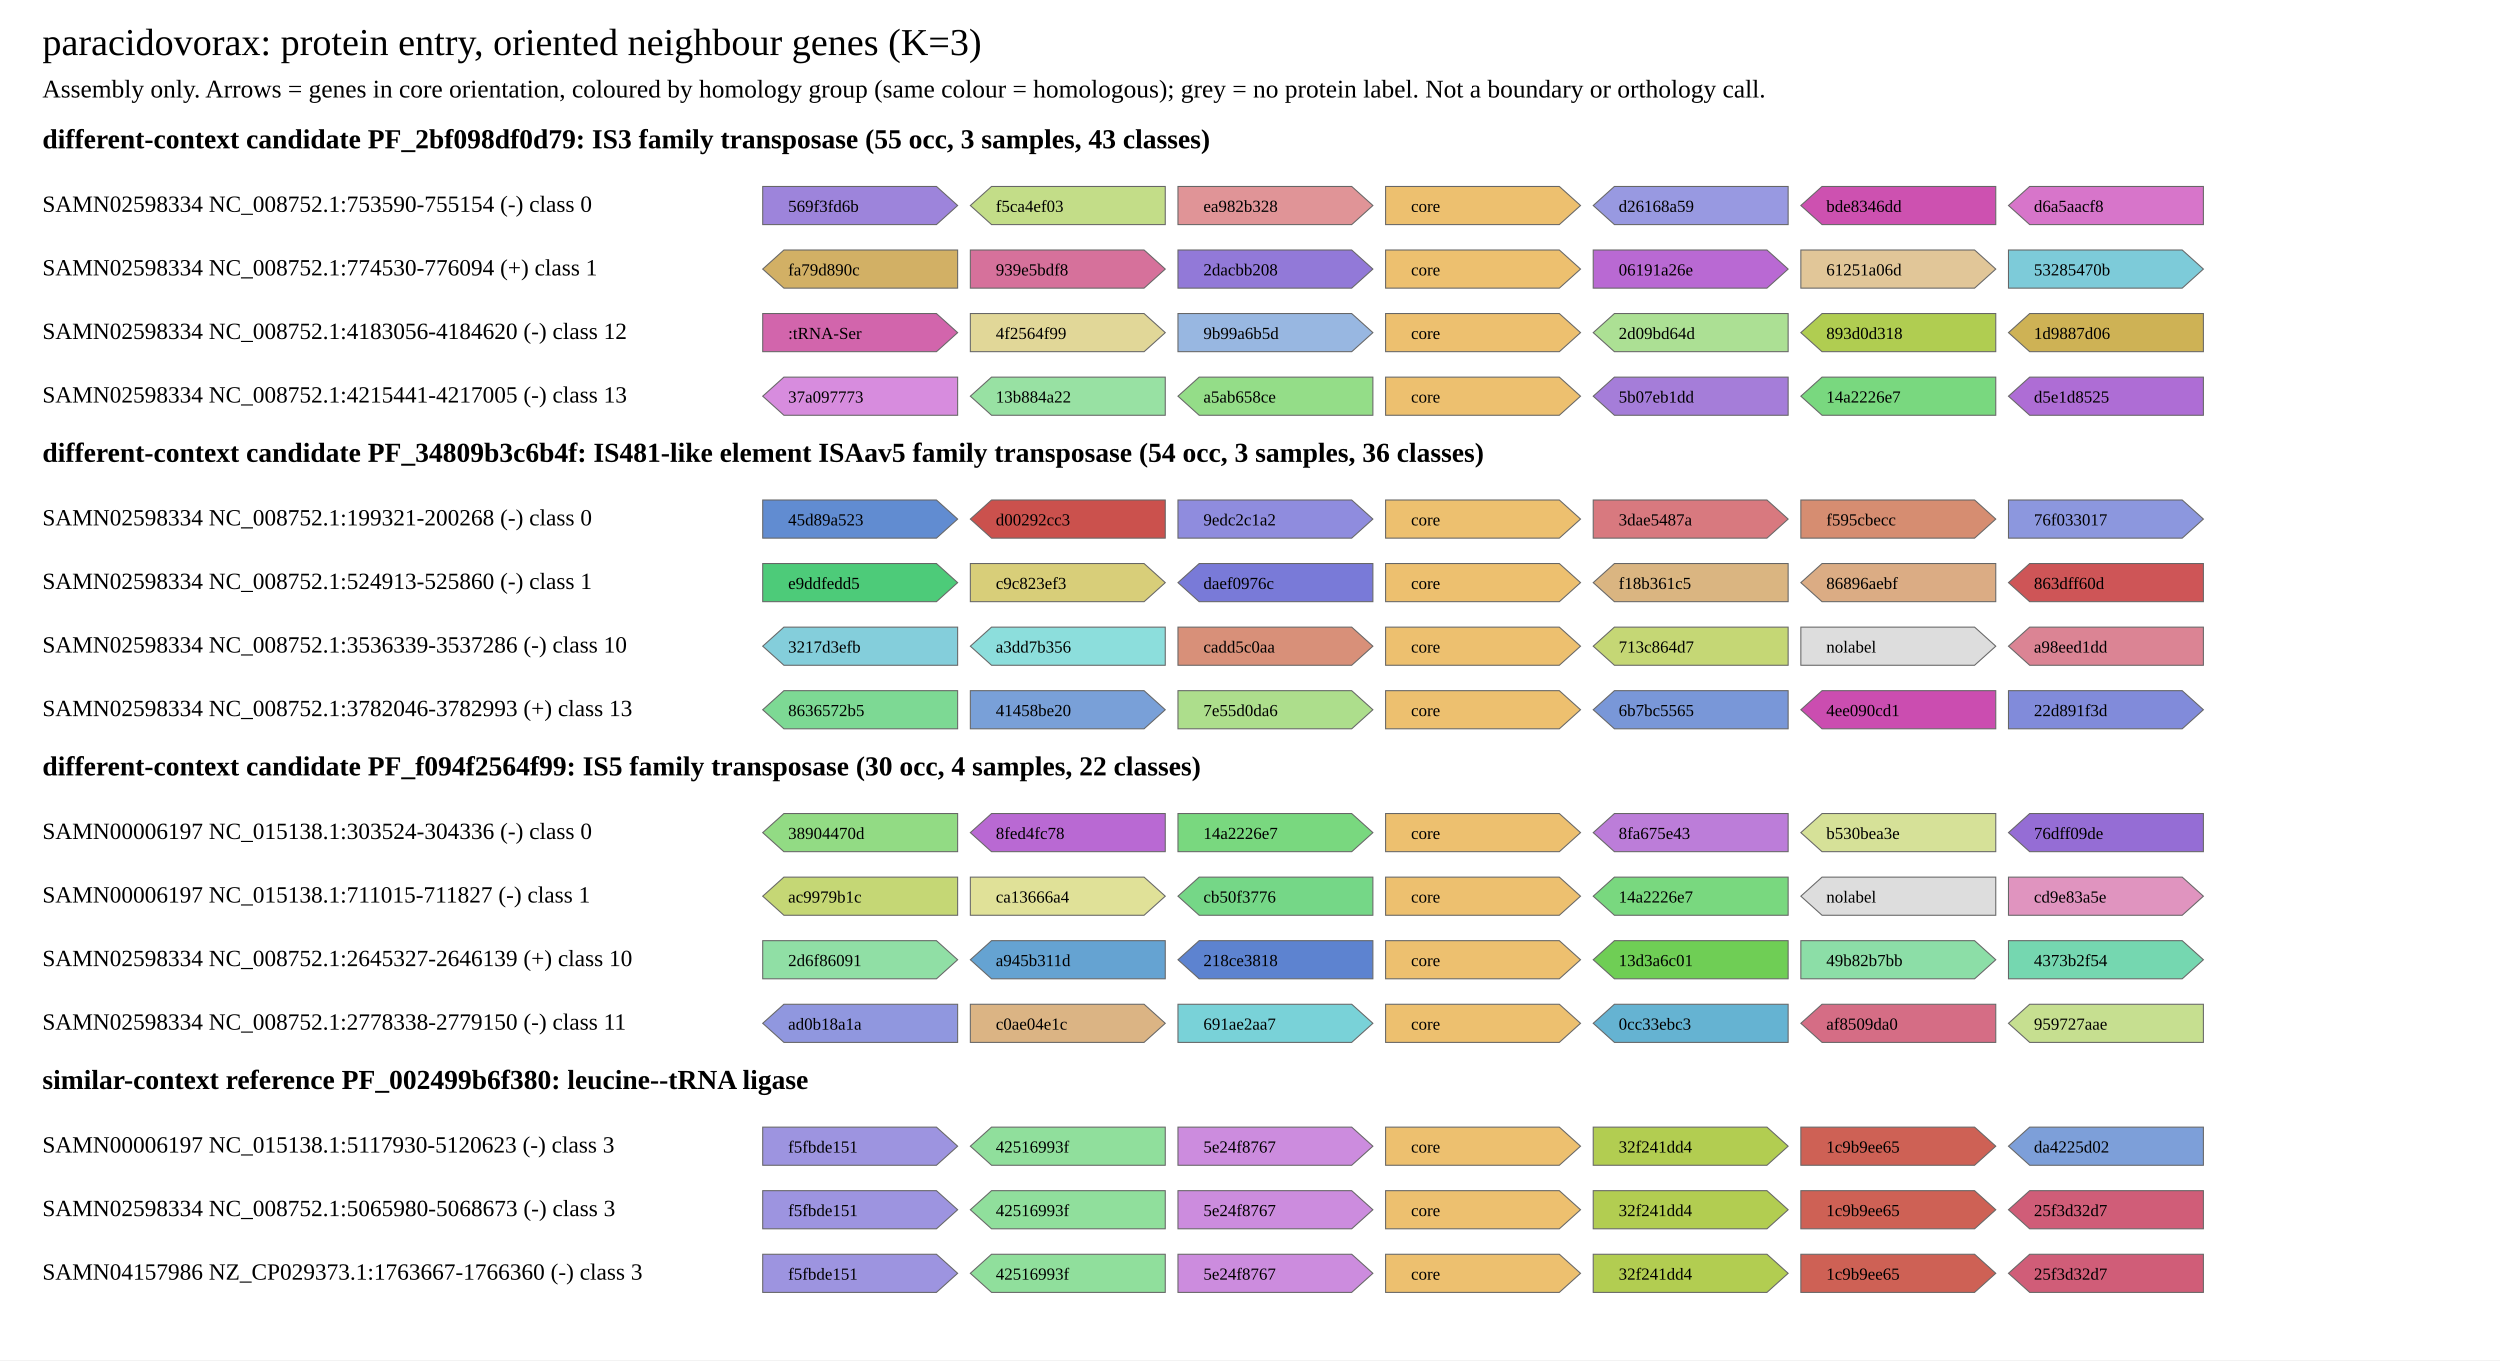
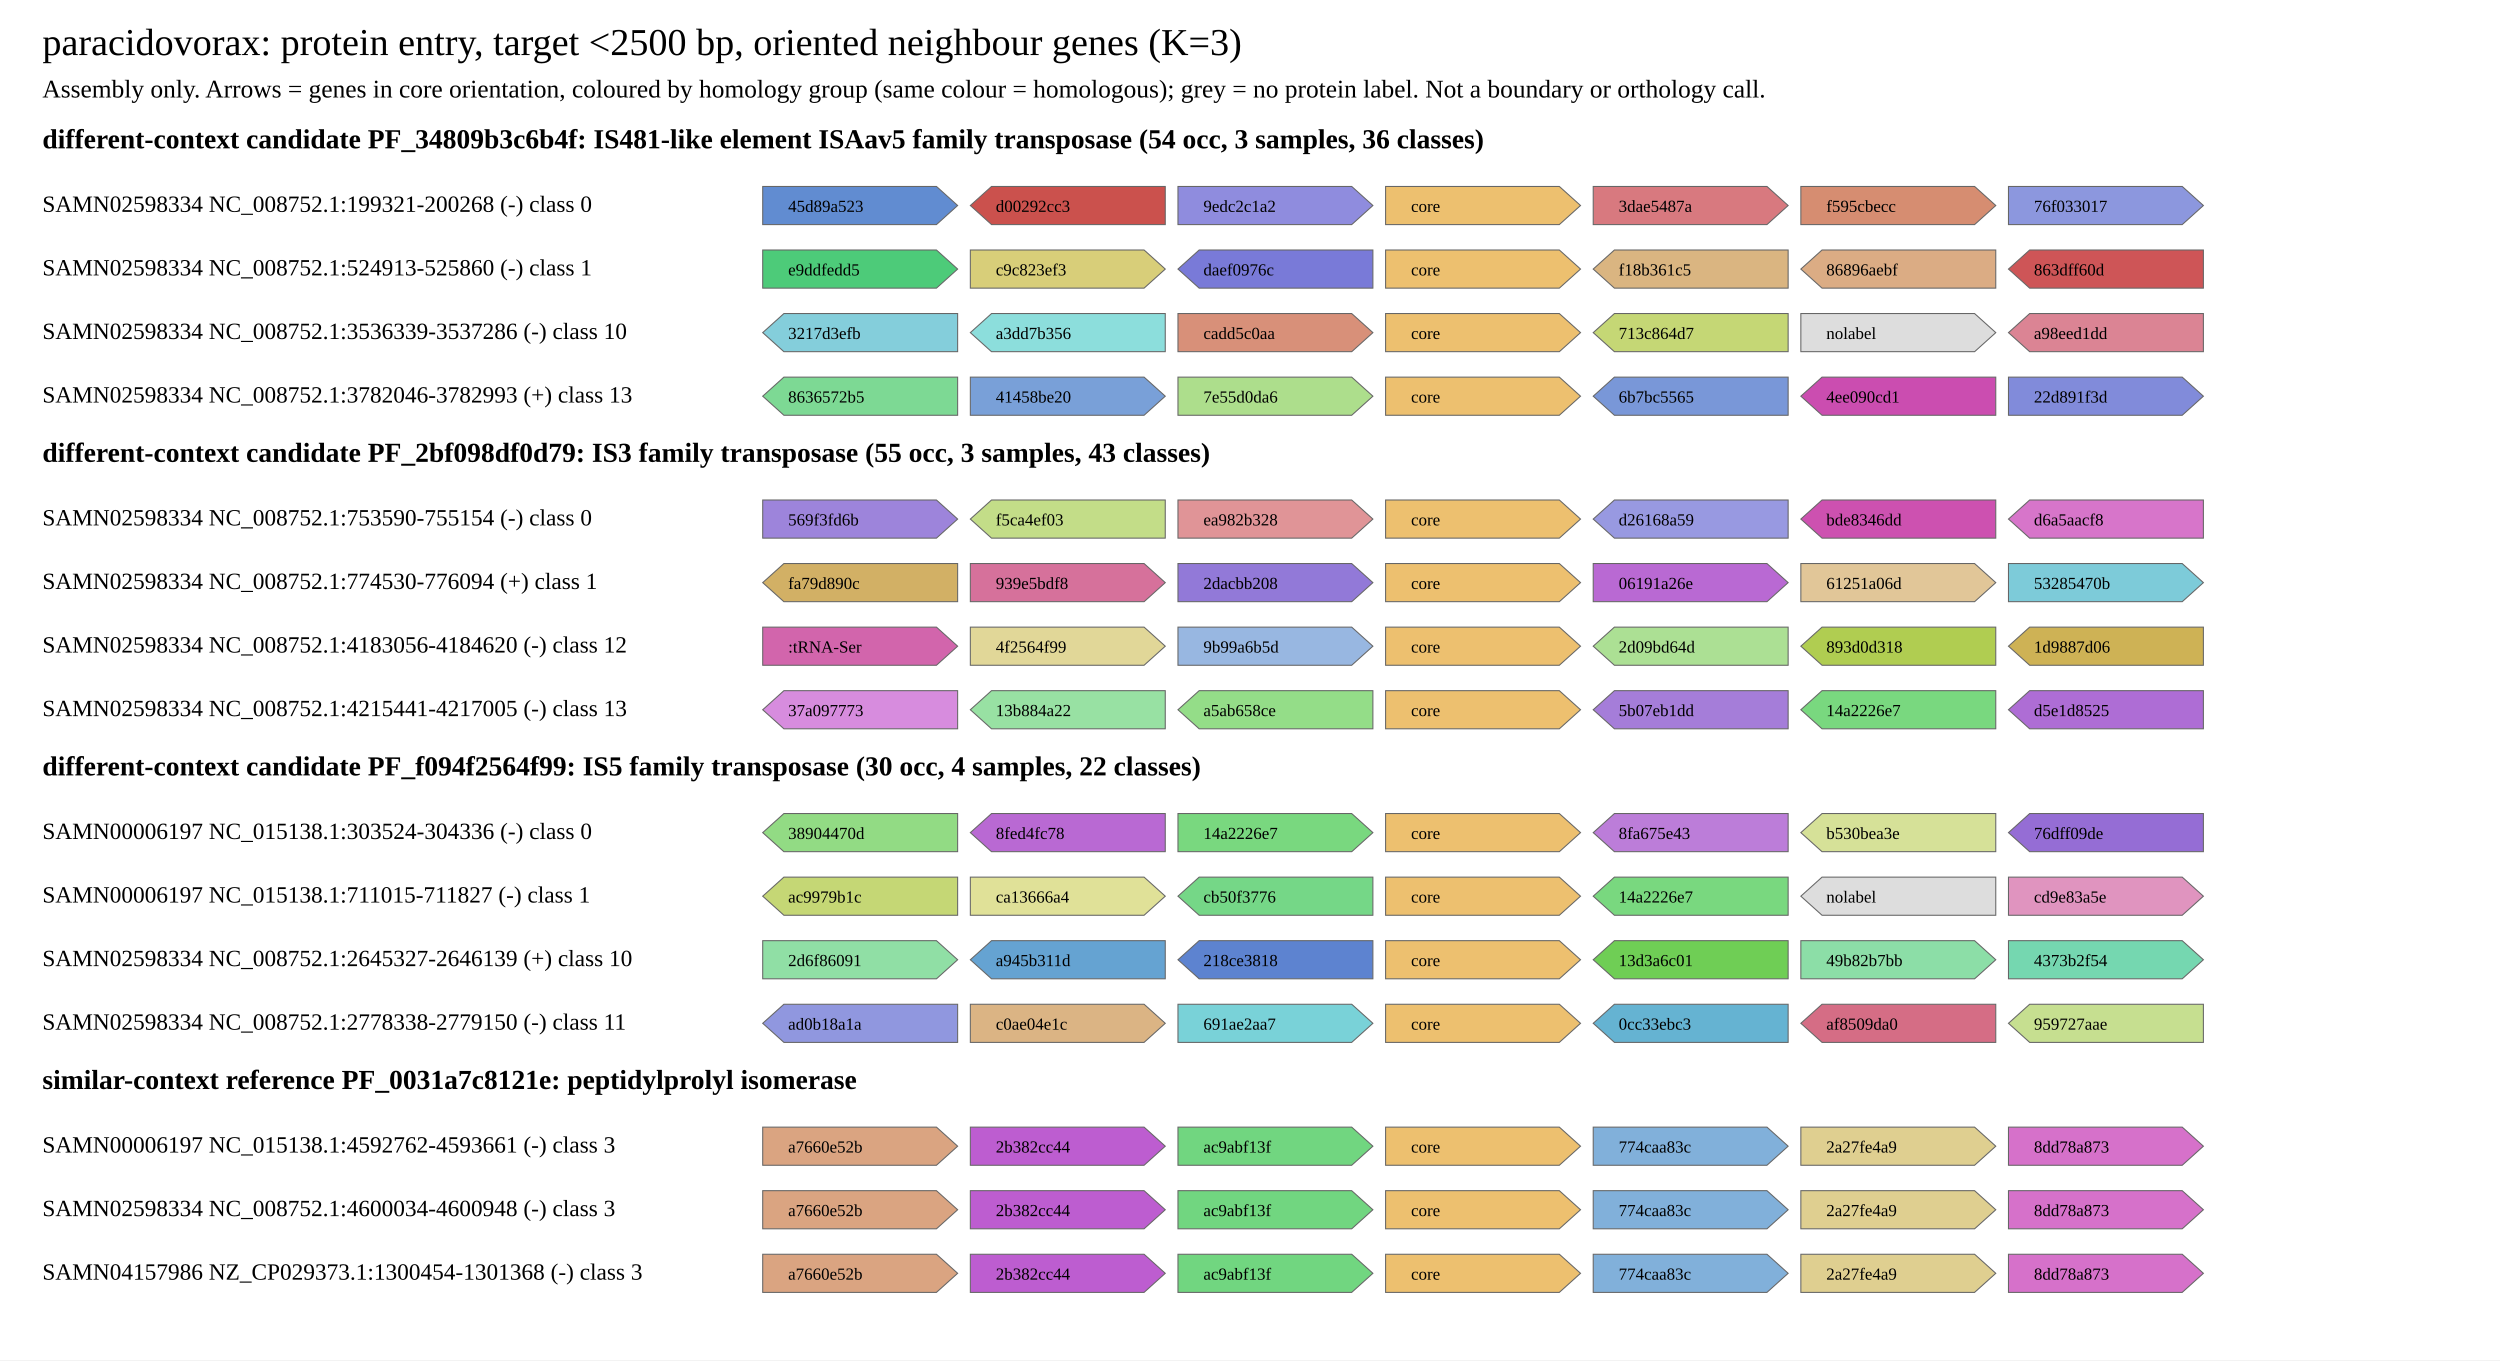
<svg xmlns="http://www.w3.org/2000/svg" width="1180" height="642">
  <rect width="100%" height="100%" fill="white" />
-   <text x="20" y="26" font-size="18">paracidovorax: protein entry, oriented neighbour genes (K=3)</text>
+   <text x="20" y="26" font-size="18">paracidovorax: protein entry, target &lt;2500 bp, oriented neighbour genes (K=3)</text>
  <text x="20" y="46" font-size="12">Assembly only. Arrows = genes in core orientation, coloured by homology group (same colour = homologous); grey = no protein label. Not a boundary or orthology call.</text>
-   <text x="20" y="70" font-size="13" font-weight="bold">different-context candidate PF_2bf098df0d79: IS3 family transposase (55 occ, 3 samples, 43 classes)</text>
-   <text x="20" y="100" font-size="11">SAMN02598334 NC_008752.1:753590-755154 (-) class 0</text>
-   <polygon points="360,88 442,88 452,97 442,106 360,106" fill="hsl(257,55%,69%)" stroke="#666" stroke-width="0.5" />
-   <text x="372" y="100" font-size="8">569f3fd6b</text>
-   <polygon points="468,88 550,88 550,106 468,106 458,97" fill="hsl(78,55%,70%)" stroke="#666" stroke-width="0.5" />
-   <text x="470" y="100" font-size="8">f5ca4ef03</text>
-   <polygon points="556,88 638,88 648,97 638,106 556,106" fill="hsl(358,55%,73%)" stroke="#666" stroke-width="0.5" />
-   <text x="568" y="100" font-size="8">ea982b328</text>
+   <text x="20" y="70" font-size="13" font-weight="bold">different-context candidate PF_34809b3c6b4f: IS481-like element ISAav5 family transposase (54 occ, 3 samples, 36 classes)</text>
+   <text x="20" y="100" font-size="11">SAMN02598334 NC_008752.1:199321-200268 (-) class 0</text>
+   <polygon points="360,88 442,88 452,97 442,106 360,106" fill="hsl(217,55%,60%)" stroke="#666" stroke-width="0.5" />
+   <text x="372" y="100" font-size="8">45d89a523</text>
+   <polygon points="468,88 550,88 550,106 468,106 458,97" fill="hsl(2,55%,55%)" stroke="#666" stroke-width="0.5" />
+   <text x="470" y="100" font-size="8">d00292cc3</text>
+   <polygon points="556,88 638,88 648,97 638,106 556,106" fill="hsl(242,55%,71%)" stroke="#666" stroke-width="0.5" />
+   <text x="568" y="100" font-size="8">9edc2c1a2</text>
  <polygon points="654,88 736,88 746,97 736,106 654,106" fill="#edc06f" stroke="#666" stroke-width="0.5" />
  <text x="666" y="100" font-size="8">core</text>
-   <polygon points="762,88 844,88 844,106 762,106 752,97" fill="hsl(239,55%,74%)" stroke="#666" stroke-width="0.5" />
-   <text x="764" y="100" font-size="8">d26168a59</text>
-   <polygon points="860,88 942,88 942,106 860,106 850,97" fill="hsl(314,55%,56%)" stroke="#666" stroke-width="0.5" />
-   <text x="862" y="100" font-size="8">bde8346dd</text>
-   <polygon points="958,88 1040,88 1040,106 958,106 948,97" fill="hsl(308,55%,65%)" stroke="#666" stroke-width="0.5" />
-   <text x="960" y="100" font-size="8">d6a5aacf8</text>
-   <text x="20" y="130" font-size="11">SAMN02598334 NC_008752.1:774530-776094 (+) class 1</text>
-   <polygon points="370,118 452,118 452,136 370,136 360,127" fill="hsl(41,55%,61%)" stroke="#666" stroke-width="0.5" />
-   <text x="372" y="130" font-size="8">fa79d890c</text>
-   <polygon points="458,118 540,118 550,127 540,136 458,136" fill="hsl(335,55%,64%)" stroke="#666" stroke-width="0.5" />
-   <text x="470" y="130" font-size="8">939e5bdf8</text>
-   <polygon points="556,118 638,118 648,127 638,136 556,136" fill="hsl(256,55%,66%)" stroke="#666" stroke-width="0.5" />
-   <text x="568" y="130" font-size="8">2dacbb208</text>
+   <polygon points="752,88 834,88 844,97 834,106 752,106" fill="hsl(356,55%,66%)" stroke="#666" stroke-width="0.5" />
+   <text x="764" y="100" font-size="8">3dae5487a</text>
+   <polygon points="850,88 932,88 942,97 932,106 850,106" fill="hsl(17,55%,64%)" stroke="#666" stroke-width="0.5" />
+   <text x="862" y="100" font-size="8">f595cbecc</text>
+   <polygon points="948,88 1030,88 1040,97 1030,106 948,106" fill="hsl(232,55%,71%)" stroke="#666" stroke-width="0.5" />
+   <text x="960" y="100" font-size="8">76f033017</text>
+   <text x="20" y="130" font-size="11">SAMN02598334 NC_008752.1:524913-525860 (-) class 1</text>
+   <polygon points="360,118 442,118 452,127 442,136 360,136" fill="hsl(141,55%,55%)" stroke="#666" stroke-width="0.5" />
+   <text x="372" y="130" font-size="8">e9ddfedd5</text>
+   <polygon points="458,118 540,118 550,127 540,136 458,136" fill="hsl(54,55%,66%)" stroke="#666" stroke-width="0.5" />
+   <text x="470" y="130" font-size="8">c9c823ef3</text>
+   <polygon points="566,118 648,118 648,136 566,136 556,127" fill="hsl(239,55%,66%)" stroke="#666" stroke-width="0.5" />
+   <text x="568" y="130" font-size="8">daef0976c</text>
  <polygon points="654,118 736,118 746,127 736,136 654,136" fill="#edc06f" stroke="#666" stroke-width="0.5" />
  <text x="666" y="130" font-size="8">core</text>
-   <polygon points="752,118 834,118 844,127 834,136 752,136" fill="hsl(285,55%,62%)" stroke="#666" stroke-width="0.5" />
-   <text x="764" y="130" font-size="8">06191a26e</text>
-   <polygon points="850,118 932,118 942,127 932,136 850,136" fill="hsl(38,55%,74%)" stroke="#666" stroke-width="0.5" />
-   <text x="862" y="130" font-size="8">61251a06d</text>
-   <polygon points="948,118 1030,118 1040,127 1030,136 948,136" fill="hsl(189,55%,67%)" stroke="#666" stroke-width="0.5" />
-   <text x="960" y="130" font-size="8">53285470b</text>
-   <text x="20" y="160" font-size="11">SAMN02598334 NC_008752.1:4183056-4184620 (-) class 12</text>
-   <polygon points="360,148 442,148 452,157 442,166 360,166" fill="hsl(321,55%,61%)" stroke="#666" stroke-width="0.5" />
-   <text x="372" y="160" font-size="8">:tRNA-Ser</text>
-   <polygon points="458,148 540,148 550,157 540,166 458,166" fill="hsl(52,55%,74%)" stroke="#666" stroke-width="0.5" />
-   <text x="470" y="160" font-size="8">4f2564f99</text>
-   <polygon points="556,148 638,148 648,157 638,166 556,166" fill="hsl(215,55%,74%)" stroke="#666" stroke-width="0.5" />
-   <text x="568" y="160" font-size="8">9b99a6b5d</text>
+   <polygon points="762,118 844,118 844,136 762,136 752,127" fill="hsl(35,55%,68%)" stroke="#666" stroke-width="0.5" />
+   <text x="764" y="130" font-size="8">f18b361c5</text>
+   <polygon points="860,118 942,118 942,136 860,136 850,127" fill="hsl(27,55%,69%)" stroke="#666" stroke-width="0.5" />
+   <text x="862" y="130" font-size="8">86896aebf</text>
+   <polygon points="958,118 1040,118 1040,136 958,136 948,127" fill="hsl(359,55%,57%)" stroke="#666" stroke-width="0.5" />
+   <text x="960" y="130" font-size="8">863dff60d</text>
+   <text x="20" y="160" font-size="11">SAMN02598334 NC_008752.1:3536339-3537286 (-) class 10</text>
+   <polygon points="370,148 452,148 452,166 370,166 360,157" fill="hsl(189,55%,69%)" stroke="#666" stroke-width="0.5" />
+   <text x="372" y="160" font-size="8">3217d3efb</text>
+   <polygon points="468,148 550,148 550,166 468,166 458,157" fill="hsl(179,55%,71%)" stroke="#666" stroke-width="0.5" />
+   <text x="470" y="160" font-size="8">a3dd7b356</text>
+   <polygon points="556,148 638,148 648,157 638,166 556,166" fill="hsl(15,55%,66%)" stroke="#666" stroke-width="0.5" />
+   <text x="568" y="160" font-size="8">cadd5c0aa</text>
  <polygon points="654,148 736,148 746,157 736,166 654,166" fill="#edc06f" stroke="#666" stroke-width="0.5" />
  <text x="666" y="160" font-size="8">core</text>
-   <polygon points="762,148 844,148 844,166 762,166 752,157" fill="hsl(101,55%,73%)" stroke="#666" stroke-width="0.5" />
-   <text x="764" y="160" font-size="8">2d09bd64d</text>
-   <polygon points="860,148 942,148 942,166 860,166 850,157" fill="hsl(74,55%,56%)" stroke="#666" stroke-width="0.5" />
-   <text x="862" y="160" font-size="8">893d0d318</text>
-   <polygon points="958,148 1040,148 1040,166 958,166 948,157" fill="hsl(46,55%,57%)" stroke="#666" stroke-width="0.5" />
-   <text x="960" y="160" font-size="8">1d9887d06</text>
-   <text x="20" y="190" font-size="11">SAMN02598334 NC_008752.1:4215441-4217005 (-) class 13</text>
-   <polygon points="370,178 452,178 452,196 370,196 360,187" fill="hsl(295,55%,71%)" stroke="#666" stroke-width="0.5" />
-   <text x="372" y="190" font-size="8">37a097773</text>
-   <polygon points="468,178 550,178 550,196 468,196 458,187" fill="hsl(129,55%,74%)" stroke="#666" stroke-width="0.5" />
-   <text x="470" y="190" font-size="8">13b884a22</text>
-   <polygon points="566,178 648,178 648,196 566,196 556,187" fill="hsl(112,55%,70%)" stroke="#666" stroke-width="0.5" />
-   <text x="568" y="190" font-size="8">a5ab658ce</text>
+   <polygon points="762,148 844,148 844,166 762,166 752,157" fill="hsl(71,55%,65%)" stroke="#666" stroke-width="0.5" />
+   <text x="764" y="160" font-size="8">713c864d7</text>
+   <polygon points="850,148 932,148 942,157 932,166 850,166" fill="#dddddd" stroke="#666" stroke-width="0.5" />
+   <text x="862" y="160" font-size="8">nolabel</text>
+   <polygon points="958,148 1040,148 1040,166 958,166 948,157" fill="hsl(349,55%,69%)" stroke="#666" stroke-width="0.5" />
+   <text x="960" y="160" font-size="8">a98eed1dd</text>
+   <text x="20" y="190" font-size="11">SAMN02598334 NC_008752.1:3782046-3782993 (+) class 13</text>
+   <polygon points="370,178 452,178 452,196 370,196 360,187" fill="hsl(135,55%,67%)" stroke="#666" stroke-width="0.5" />
+   <text x="372" y="190" font-size="8">8636572b5</text>
+   <polygon points="458,178 540,178 550,187 540,196 458,196" fill="hsl(215,55%,66%)" stroke="#666" stroke-width="0.5" />
+   <text x="470" y="190" font-size="8">41458be20</text>
+   <polygon points="556,178 638,178 648,187 638,196 556,196" fill="hsl(96,55%,71%)" stroke="#666" stroke-width="0.5" />
+   <text x="568" y="190" font-size="8">7e55d0da6</text>
  <polygon points="654,178 736,178 746,187 736,196 654,196" fill="#edc06f" stroke="#666" stroke-width="0.5" />
  <text x="666" y="190" font-size="8">core</text>
-   <polygon points="762,178 844,178 844,196 762,196 752,187" fill="hsl(266,55%,67%)" stroke="#666" stroke-width="0.5" />
-   <text x="764" y="190" font-size="8">5b07eb1dd</text>
-   <polygon points="860,178 942,178 942,196 860,196 850,187" fill="hsl(124,55%,66%)" stroke="#666" stroke-width="0.5" />
-   <text x="862" y="190" font-size="8">14a2226e7</text>
-   <polygon points="958,178 1040,178 1040,196 958,196 948,187" fill="hsl(278,55%,63%)" stroke="#666" stroke-width="0.5" />
-   <text x="960" y="190" font-size="8">d5e1d8525</text>
-   <text x="20" y="218" font-size="13" font-weight="bold">different-context candidate PF_34809b3c6b4f: IS481-like element ISAav5 family transposase (54 occ, 3 samples, 36 classes)</text>
-   <text x="20" y="248" font-size="11">SAMN02598334 NC_008752.1:199321-200268 (-) class 0</text>
-   <polygon points="360,236 442,236 452,245 442,254 360,254" fill="hsl(217,55%,60%)" stroke="#666" stroke-width="0.5" />
-   <text x="372" y="248" font-size="8">45d89a523</text>
-   <polygon points="468,236 550,236 550,254 468,254 458,245" fill="hsl(2,55%,55%)" stroke="#666" stroke-width="0.5" />
-   <text x="470" y="248" font-size="8">d00292cc3</text>
-   <polygon points="556,236 638,236 648,245 638,254 556,254" fill="hsl(242,55%,71%)" stroke="#666" stroke-width="0.5" />
-   <text x="568" y="248" font-size="8">9edc2c1a2</text>
+   <polygon points="762,178 844,178 844,196 762,196 752,187" fill="hsl(221,55%,66%)" stroke="#666" stroke-width="0.5" />
+   <text x="764" y="190" font-size="8">6b7bc5565</text>
+   <polygon points="860,178 942,178 942,196 860,196 850,187" fill="hsl(313,55%,55%)" stroke="#666" stroke-width="0.5" />
+   <text x="862" y="190" font-size="8">4ee090cd1</text>
+   <polygon points="948,178 1030,178 1040,187 1030,196 948,196" fill="hsl(233,55%,68%)" stroke="#666" stroke-width="0.5" />
+   <text x="960" y="190" font-size="8">22d891f3d</text>
+   <text x="20" y="218" font-size="13" font-weight="bold">different-context candidate PF_2bf098df0d79: IS3 family transposase (55 occ, 3 samples, 43 classes)</text>
+   <text x="20" y="248" font-size="11">SAMN02598334 NC_008752.1:753590-755154 (-) class 0</text>
+   <polygon points="360,236 442,236 452,245 442,254 360,254" fill="hsl(257,55%,69%)" stroke="#666" stroke-width="0.5" />
+   <text x="372" y="248" font-size="8">569f3fd6b</text>
+   <polygon points="468,236 550,236 550,254 468,254 458,245" fill="hsl(78,55%,70%)" stroke="#666" stroke-width="0.5" />
+   <text x="470" y="248" font-size="8">f5ca4ef03</text>
+   <polygon points="556,236 638,236 648,245 638,254 556,254" fill="hsl(358,55%,73%)" stroke="#666" stroke-width="0.5" />
+   <text x="568" y="248" font-size="8">ea982b328</text>
  <polygon points="654,236 736,236 746,245 736,254 654,254" fill="#edc06f" stroke="#666" stroke-width="0.5" />
  <text x="666" y="248" font-size="8">core</text>
-   <polygon points="752,236 834,236 844,245 834,254 752,254" fill="hsl(356,55%,66%)" stroke="#666" stroke-width="0.5" />
-   <text x="764" y="248" font-size="8">3dae5487a</text>
-   <polygon points="850,236 932,236 942,245 932,254 850,254" fill="hsl(17,55%,64%)" stroke="#666" stroke-width="0.5" />
-   <text x="862" y="248" font-size="8">f595cbecc</text>
-   <polygon points="948,236 1030,236 1040,245 1030,254 948,254" fill="hsl(232,55%,71%)" stroke="#666" stroke-width="0.5" />
-   <text x="960" y="248" font-size="8">76f033017</text>
-   <text x="20" y="278" font-size="11">SAMN02598334 NC_008752.1:524913-525860 (-) class 1</text>
-   <polygon points="360,266 442,266 452,275 442,284 360,284" fill="hsl(141,55%,55%)" stroke="#666" stroke-width="0.5" />
-   <text x="372" y="278" font-size="8">e9ddfedd5</text>
-   <polygon points="458,266 540,266 550,275 540,284 458,284" fill="hsl(54,55%,66%)" stroke="#666" stroke-width="0.5" />
-   <text x="470" y="278" font-size="8">c9c823ef3</text>
-   <polygon points="566,266 648,266 648,284 566,284 556,275" fill="hsl(239,55%,66%)" stroke="#666" stroke-width="0.5" />
-   <text x="568" y="278" font-size="8">daef0976c</text>
+   <polygon points="762,236 844,236 844,254 762,254 752,245" fill="hsl(239,55%,74%)" stroke="#666" stroke-width="0.5" />
+   <text x="764" y="248" font-size="8">d26168a59</text>
+   <polygon points="860,236 942,236 942,254 860,254 850,245" fill="hsl(314,55%,56%)" stroke="#666" stroke-width="0.5" />
+   <text x="862" y="248" font-size="8">bde8346dd</text>
+   <polygon points="958,236 1040,236 1040,254 958,254 948,245" fill="hsl(308,55%,65%)" stroke="#666" stroke-width="0.5" />
+   <text x="960" y="248" font-size="8">d6a5aacf8</text>
+   <text x="20" y="278" font-size="11">SAMN02598334 NC_008752.1:774530-776094 (+) class 1</text>
+   <polygon points="370,266 452,266 452,284 370,284 360,275" fill="hsl(41,55%,61%)" stroke="#666" stroke-width="0.5" />
+   <text x="372" y="278" font-size="8">fa79d890c</text>
+   <polygon points="458,266 540,266 550,275 540,284 458,284" fill="hsl(335,55%,64%)" stroke="#666" stroke-width="0.5" />
+   <text x="470" y="278" font-size="8">939e5bdf8</text>
+   <polygon points="556,266 638,266 648,275 638,284 556,284" fill="hsl(256,55%,66%)" stroke="#666" stroke-width="0.5" />
+   <text x="568" y="278" font-size="8">2dacbb208</text>
  <polygon points="654,266 736,266 746,275 736,284 654,284" fill="#edc06f" stroke="#666" stroke-width="0.5" />
  <text x="666" y="278" font-size="8">core</text>
-   <polygon points="762,266 844,266 844,284 762,284 752,275" fill="hsl(35,55%,68%)" stroke="#666" stroke-width="0.5" />
-   <text x="764" y="278" font-size="8">f18b361c5</text>
-   <polygon points="860,266 942,266 942,284 860,284 850,275" fill="hsl(27,55%,69%)" stroke="#666" stroke-width="0.5" />
-   <text x="862" y="278" font-size="8">86896aebf</text>
-   <polygon points="958,266 1040,266 1040,284 958,284 948,275" fill="hsl(359,55%,57%)" stroke="#666" stroke-width="0.5" />
-   <text x="960" y="278" font-size="8">863dff60d</text>
-   <text x="20" y="308" font-size="11">SAMN02598334 NC_008752.1:3536339-3537286 (-) class 10</text>
-   <polygon points="370,296 452,296 452,314 370,314 360,305" fill="hsl(189,55%,69%)" stroke="#666" stroke-width="0.5" />
-   <text x="372" y="308" font-size="8">3217d3efb</text>
-   <polygon points="468,296 550,296 550,314 468,314 458,305" fill="hsl(179,55%,71%)" stroke="#666" stroke-width="0.5" />
-   <text x="470" y="308" font-size="8">a3dd7b356</text>
-   <polygon points="556,296 638,296 648,305 638,314 556,314" fill="hsl(15,55%,66%)" stroke="#666" stroke-width="0.5" />
-   <text x="568" y="308" font-size="8">cadd5c0aa</text>
+   <polygon points="752,266 834,266 844,275 834,284 752,284" fill="hsl(285,55%,62%)" stroke="#666" stroke-width="0.5" />
+   <text x="764" y="278" font-size="8">06191a26e</text>
+   <polygon points="850,266 932,266 942,275 932,284 850,284" fill="hsl(38,55%,74%)" stroke="#666" stroke-width="0.5" />
+   <text x="862" y="278" font-size="8">61251a06d</text>
+   <polygon points="948,266 1030,266 1040,275 1030,284 948,284" fill="hsl(189,55%,67%)" stroke="#666" stroke-width="0.5" />
+   <text x="960" y="278" font-size="8">53285470b</text>
+   <text x="20" y="308" font-size="11">SAMN02598334 NC_008752.1:4183056-4184620 (-) class 12</text>
+   <polygon points="360,296 442,296 452,305 442,314 360,314" fill="hsl(321,55%,61%)" stroke="#666" stroke-width="0.5" />
+   <text x="372" y="308" font-size="8">:tRNA-Ser</text>
+   <polygon points="458,296 540,296 550,305 540,314 458,314" fill="hsl(52,55%,74%)" stroke="#666" stroke-width="0.5" />
+   <text x="470" y="308" font-size="8">4f2564f99</text>
+   <polygon points="556,296 638,296 648,305 638,314 556,314" fill="hsl(215,55%,74%)" stroke="#666" stroke-width="0.5" />
+   <text x="568" y="308" font-size="8">9b99a6b5d</text>
  <polygon points="654,296 736,296 746,305 736,314 654,314" fill="#edc06f" stroke="#666" stroke-width="0.5" />
  <text x="666" y="308" font-size="8">core</text>
-   <polygon points="762,296 844,296 844,314 762,314 752,305" fill="hsl(71,55%,65%)" stroke="#666" stroke-width="0.5" />
-   <text x="764" y="308" font-size="8">713c864d7</text>
-   <polygon points="850,296 932,296 942,305 932,314 850,314" fill="#dddddd" stroke="#666" stroke-width="0.5" />
-   <text x="862" y="308" font-size="8">nolabel</text>
-   <polygon points="958,296 1040,296 1040,314 958,314 948,305" fill="hsl(349,55%,69%)" stroke="#666" stroke-width="0.5" />
-   <text x="960" y="308" font-size="8">a98eed1dd</text>
-   <text x="20" y="338" font-size="11">SAMN02598334 NC_008752.1:3782046-3782993 (+) class 13</text>
-   <polygon points="370,326 452,326 452,344 370,344 360,335" fill="hsl(135,55%,67%)" stroke="#666" stroke-width="0.5" />
-   <text x="372" y="338" font-size="8">8636572b5</text>
-   <polygon points="458,326 540,326 550,335 540,344 458,344" fill="hsl(215,55%,66%)" stroke="#666" stroke-width="0.5" />
-   <text x="470" y="338" font-size="8">41458be20</text>
-   <polygon points="556,326 638,326 648,335 638,344 556,344" fill="hsl(96,55%,71%)" stroke="#666" stroke-width="0.5" />
-   <text x="568" y="338" font-size="8">7e55d0da6</text>
+   <polygon points="762,296 844,296 844,314 762,314 752,305" fill="hsl(101,55%,73%)" stroke="#666" stroke-width="0.5" />
+   <text x="764" y="308" font-size="8">2d09bd64d</text>
+   <polygon points="860,296 942,296 942,314 860,314 850,305" fill="hsl(74,55%,56%)" stroke="#666" stroke-width="0.5" />
+   <text x="862" y="308" font-size="8">893d0d318</text>
+   <polygon points="958,296 1040,296 1040,314 958,314 948,305" fill="hsl(46,55%,57%)" stroke="#666" stroke-width="0.5" />
+   <text x="960" y="308" font-size="8">1d9887d06</text>
+   <text x="20" y="338" font-size="11">SAMN02598334 NC_008752.1:4215441-4217005 (-) class 13</text>
+   <polygon points="370,326 452,326 452,344 370,344 360,335" fill="hsl(295,55%,71%)" stroke="#666" stroke-width="0.5" />
+   <text x="372" y="338" font-size="8">37a097773</text>
+   <polygon points="468,326 550,326 550,344 468,344 458,335" fill="hsl(129,55%,74%)" stroke="#666" stroke-width="0.5" />
+   <text x="470" y="338" font-size="8">13b884a22</text>
+   <polygon points="566,326 648,326 648,344 566,344 556,335" fill="hsl(112,55%,70%)" stroke="#666" stroke-width="0.5" />
+   <text x="568" y="338" font-size="8">a5ab658ce</text>
  <polygon points="654,326 736,326 746,335 736,344 654,344" fill="#edc06f" stroke="#666" stroke-width="0.5" />
  <text x="666" y="338" font-size="8">core</text>
-   <polygon points="762,326 844,326 844,344 762,344 752,335" fill="hsl(221,55%,66%)" stroke="#666" stroke-width="0.5" />
-   <text x="764" y="338" font-size="8">6b7bc5565</text>
-   <polygon points="860,326 942,326 942,344 860,344 850,335" fill="hsl(313,55%,55%)" stroke="#666" stroke-width="0.5" />
-   <text x="862" y="338" font-size="8">4ee090cd1</text>
-   <polygon points="948,326 1030,326 1040,335 1030,344 948,344" fill="hsl(233,55%,68%)" stroke="#666" stroke-width="0.5" />
-   <text x="960" y="338" font-size="8">22d891f3d</text>
+   <polygon points="762,326 844,326 844,344 762,344 752,335" fill="hsl(266,55%,67%)" stroke="#666" stroke-width="0.5" />
+   <text x="764" y="338" font-size="8">5b07eb1dd</text>
+   <polygon points="860,326 942,326 942,344 860,344 850,335" fill="hsl(124,55%,66%)" stroke="#666" stroke-width="0.5" />
+   <text x="862" y="338" font-size="8">14a2226e7</text>
+   <polygon points="958,326 1040,326 1040,344 958,344 948,335" fill="hsl(278,55%,63%)" stroke="#666" stroke-width="0.5" />
+   <text x="960" y="338" font-size="8">d5e1d8525</text>
  <text x="20" y="366" font-size="13" font-weight="bold">different-context candidate PF_f094f2564f99: IS5 family transposase (30 occ, 4 samples, 22 classes)</text>
  <text x="20" y="396" font-size="11">SAMN00006197 NC_015138.1:303524-304336 (-) class 0</text>
  <polygon points="370,384 452,384 452,402 370,402 360,393" fill="hsl(111,55%,69%)" stroke="#666" stroke-width="0.5" />
  <text x="372" y="396" font-size="8">38904470d</text>
  <polygon points="468,384 550,384 550,402 468,402 458,393" fill="hsl(285,55%,62%)" stroke="#666" stroke-width="0.5" />
  <text x="470" y="396" font-size="8">8fed4fc78</text>
  <polygon points="556,384 638,384 648,393 638,402 556,402" fill="hsl(124,55%,66%)" stroke="#666" stroke-width="0.5" />
  <text x="568" y="396" font-size="8">14a2226e7</text>
  <polygon points="654,384 736,384 746,393 736,402 654,402" fill="#edc06f" stroke="#666" stroke-width="0.5" />
  <text x="666" y="396" font-size="8">core</text>
  <polygon points="762,384 844,384 844,402 762,402 752,393" fill="hsl(281,55%,67%)" stroke="#666" stroke-width="0.5" />
  <text x="764" y="396" font-size="8">8fa675e43</text>
  <polygon points="860,384 942,384 942,402 860,402 850,393" fill="hsl(69,55%,74%)" stroke="#666" stroke-width="0.5" />
  <text x="862" y="396" font-size="8">b530bea3e</text>
  <polygon points="958,384 1040,384 1040,402 958,402 948,393" fill="hsl(263,55%,63%)" stroke="#666" stroke-width="0.5" />
  <text x="960" y="396" font-size="8">76dff09de</text>
  <text x="20" y="426" font-size="11">SAMN00006197 NC_015138.1:711015-711827 (-) class 1</text>
  <polygon points="370,414 452,414 452,432 370,432 360,423" fill="hsl(71,55%,65%)" stroke="#666" stroke-width="0.5" />
  <text x="372" y="426" font-size="8">ac9979b1c</text>
  <polygon points="458,414 540,414 550,423 540,432 458,432" fill="hsl(61,55%,74%)" stroke="#666" stroke-width="0.5" />
  <text x="470" y="426" font-size="8">ca13666a4</text>
  <polygon points="566,414 648,414 648,432 566,432 556,423" fill="hsl(131,55%,65%)" stroke="#666" stroke-width="0.5" />
  <text x="568" y="426" font-size="8">cb50f3776</text>
  <polygon points="654,414 736,414 746,423 736,432 654,432" fill="#edc06f" stroke="#666" stroke-width="0.5" />
  <text x="666" y="426" font-size="8">core</text>
  <polygon points="762,414 844,414 844,432 762,432 752,423" fill="hsl(124,55%,66%)" stroke="#666" stroke-width="0.5" />
  <text x="764" y="426" font-size="8">14a2226e7</text>
  <polygon points="860,414 942,414 942,432 860,432 850,423" fill="#dddddd" stroke="#666" stroke-width="0.5" />
  <text x="862" y="426" font-size="8">nolabel</text>
  <polygon points="948,414 1030,414 1040,423 1030,432 948,432" fill="hsl(326,55%,73%)" stroke="#666" stroke-width="0.5" />
  <text x="960" y="426" font-size="8">cd9e83a5e</text>
  <text x="20" y="456" font-size="11">SAMN02598334 NC_008752.1:2645327-2646139 (+) class 10</text>
  <polygon points="360,444 442,444 452,453 442,462 360,462" fill="hsl(136,55%,72%)" stroke="#666" stroke-width="0.5" />
  <text x="372" y="456" font-size="8">2d6f86091</text>
  <polygon points="468,444 550,444 550,462 468,462 458,453" fill="hsl(206,55%,61%)" stroke="#666" stroke-width="0.5" />
  <text x="470" y="456" font-size="8">a945b311d</text>
  <polygon points="566,444 648,444 648,462 566,462 556,453" fill="hsl(220,55%,59%)" stroke="#666" stroke-width="0.5" />
  <text x="568" y="456" font-size="8">218ce3818</text>
  <polygon points="654,444 736,444 746,453 736,462 654,462" fill="#edc06f" stroke="#666" stroke-width="0.5" />
  <text x="666" y="456" font-size="8">core</text>
  <polygon points="762,444 844,444 844,462 762,462 752,453" fill="hsl(107,55%,57%)" stroke="#666" stroke-width="0.5" />
  <text x="764" y="456" font-size="8">13d3a6c01</text>
  <polygon points="850,444 932,444 942,453 932,462 850,462" fill="hsl(140,55%,71%)" stroke="#666" stroke-width="0.5" />
  <text x="862" y="456" font-size="8">49b82b7bb</text>
  <polygon points="948,444 1030,444 1040,453 1030,462 948,462" fill="hsl(156,55%,65%)" stroke="#666" stroke-width="0.5" />
  <text x="960" y="456" font-size="8">4373b2f54</text>
  <text x="20" y="486" font-size="11">SAMN02598334 NC_008752.1:2778338-2779150 (-) class 11</text>
  <polygon points="370,474 452,474 452,492 370,492 360,483" fill="hsl(235,55%,72%)" stroke="#666" stroke-width="0.5" />
  <text x="372" y="486" font-size="8">ad0b18a1a</text>
  <polygon points="458,474 540,474 550,483 540,492 458,492" fill="hsl(33,55%,69%)" stroke="#666" stroke-width="0.5" />
  <text x="470" y="486" font-size="8">c0ae04e1c</text>
  <polygon points="556,474 638,474 648,483 638,492 556,492" fill="hsl(184,55%,66%)" stroke="#666" stroke-width="0.5" />
  <text x="568" y="486" font-size="8">691ae2aa7</text>
  <polygon points="654,474 736,474 746,483 736,492 654,492" fill="#edc06f" stroke="#666" stroke-width="0.5" />
  <text x="666" y="486" font-size="8">core</text>
  <polygon points="762,474 844,474 844,492 762,492 752,483" fill="hsl(197,55%,61%)" stroke="#666" stroke-width="0.5" />
  <text x="764" y="486" font-size="8">0cc33ebc3</text>
  <polygon points="860,474 942,474 942,492 860,492 850,483" fill="hsl(346,55%,63%)" stroke="#666" stroke-width="0.5" />
  <text x="862" y="486" font-size="8">af8509da0</text>
  <polygon points="958,474 1040,474 1040,492 958,492 948,483" fill="hsl(79,55%,72%)" stroke="#666" stroke-width="0.5" />
  <text x="960" y="486" font-size="8">959727aae</text>
-   <text x="20" y="514" font-size="13" font-weight="bold">similar-context reference PF_002499b6f380: leucine--tRNA ligase</text>
-   <text x="20" y="544" font-size="11">SAMN00006197 NC_015138.1:5117930-5120623 (-) class 3</text>
-   <polygon points="360,532 442,532 452,541 442,550 360,550" fill="hsl(247,55%,73%)" stroke="#666" stroke-width="0.5" />
-   <text x="372" y="544" font-size="8">f5fbde151</text>
-   <polygon points="468,532 550,532 550,550 468,550 458,541" fill="hsl(129,55%,72%)" stroke="#666" stroke-width="0.5" />
-   <text x="470" y="544" font-size="8">42516993f</text>
-   <polygon points="556,532 638,532 648,541 638,550 556,550" fill="hsl(287,55%,71%)" stroke="#666" stroke-width="0.5" />
-   <text x="568" y="544" font-size="8">5e24f8767</text>
+   <text x="20" y="514" font-size="13" font-weight="bold">similar-context reference PF_0031a7c8121e: peptidylprolyl isomerase</text>
+   <text x="20" y="544" font-size="11">SAMN00006197 NC_015138.1:4592762-4593661 (-) class 3</text>
+   <polygon points="360,532 442,532 452,541 442,550 360,550" fill="hsl(24,55%,68%)" stroke="#666" stroke-width="0.5" />
+   <text x="372" y="544" font-size="8">a7660e52b</text>
+   <polygon points="458,532 540,532 550,541 540,550 458,550" fill="hsl(290,55%,59%)" stroke="#666" stroke-width="0.5" />
+   <text x="470" y="544" font-size="8">2b382cc44</text>
+   <polygon points="556,532 638,532 648,541 638,550 556,550" fill="hsl(129,55%,64%)" stroke="#666" stroke-width="0.5" />
+   <text x="568" y="544" font-size="8">ac9abf13f</text>
  <polygon points="654,532 736,532 746,541 736,550 654,550" fill="#edc06f" stroke="#666" stroke-width="0.5" />
  <text x="666" y="544" font-size="8">core</text>
-   <polygon points="752,532 834,532 844,541 834,550 752,550" fill="hsl(73,55%,56%)" stroke="#666" stroke-width="0.5" />
-   <text x="764" y="544" font-size="8">32f241dd4</text>
-   <polygon points="850,532 932,532 942,541 932,550 850,550" fill="hsl(6,55%,57%)" stroke="#666" stroke-width="0.5" />
-   <text x="862" y="544" font-size="8">1c9b9ee65</text>
-   <polygon points="958,532 1040,532 1040,550 958,550 948,541" fill="hsl(218,55%,67%)" stroke="#666" stroke-width="0.5" />
-   <text x="960" y="544" font-size="8">da4225d02</text>
-   <text x="20" y="574" font-size="11">SAMN02598334 NC_008752.1:5065980-5068673 (-) class 3</text>
-   <polygon points="360,562 442,562 452,571 442,580 360,580" fill="hsl(247,55%,73%)" stroke="#666" stroke-width="0.5" />
-   <text x="372" y="574" font-size="8">f5fbde151</text>
-   <polygon points="468,562 550,562 550,580 468,580 458,571" fill="hsl(129,55%,72%)" stroke="#666" stroke-width="0.5" />
-   <text x="470" y="574" font-size="8">42516993f</text>
-   <polygon points="556,562 638,562 648,571 638,580 556,580" fill="hsl(287,55%,71%)" stroke="#666" stroke-width="0.5" />
-   <text x="568" y="574" font-size="8">5e24f8767</text>
+   <polygon points="752,532 834,532 844,541 834,550 752,550" fill="hsl(208,55%,68%)" stroke="#666" stroke-width="0.5" />
+   <text x="764" y="544" font-size="8">774caa83c</text>
+   <polygon points="850,532 932,532 942,541 932,550 850,550" fill="hsl(48,55%,72%)" stroke="#666" stroke-width="0.5" />
+   <text x="862" y="544" font-size="8">2a27fe4a9</text>
+   <polygon points="948,532 1030,532 1040,541 1030,550 948,550" fill="hsl(307,55%,64%)" stroke="#666" stroke-width="0.5" />
+   <text x="960" y="544" font-size="8">8dd78a873</text>
+   <text x="20" y="574" font-size="11">SAMN02598334 NC_008752.1:4600034-4600948 (-) class 3</text>
+   <polygon points="360,562 442,562 452,571 442,580 360,580" fill="hsl(24,55%,68%)" stroke="#666" stroke-width="0.5" />
+   <text x="372" y="574" font-size="8">a7660e52b</text>
+   <polygon points="458,562 540,562 550,571 540,580 458,580" fill="hsl(290,55%,59%)" stroke="#666" stroke-width="0.5" />
+   <text x="470" y="574" font-size="8">2b382cc44</text>
+   <polygon points="556,562 638,562 648,571 638,580 556,580" fill="hsl(129,55%,64%)" stroke="#666" stroke-width="0.5" />
+   <text x="568" y="574" font-size="8">ac9abf13f</text>
  <polygon points="654,562 736,562 746,571 736,580 654,580" fill="#edc06f" stroke="#666" stroke-width="0.5" />
  <text x="666" y="574" font-size="8">core</text>
-   <polygon points="752,562 834,562 844,571 834,580 752,580" fill="hsl(73,55%,56%)" stroke="#666" stroke-width="0.5" />
-   <text x="764" y="574" font-size="8">32f241dd4</text>
-   <polygon points="850,562 932,562 942,571 932,580 850,580" fill="hsl(6,55%,57%)" stroke="#666" stroke-width="0.5" />
-   <text x="862" y="574" font-size="8">1c9b9ee65</text>
-   <polygon points="958,562 1040,562 1040,580 958,580 948,571" fill="hsl(346,55%,59%)" stroke="#666" stroke-width="0.5" />
-   <text x="960" y="574" font-size="8">25f3d32d7</text>
-   <text x="20" y="604" font-size="11">SAMN04157986 NZ_CP029373.1:1763667-1766360 (-) class 3</text>
-   <polygon points="360,592 442,592 452,601 442,610 360,610" fill="hsl(247,55%,73%)" stroke="#666" stroke-width="0.5" />
-   <text x="372" y="604" font-size="8">f5fbde151</text>
-   <polygon points="468,592 550,592 550,610 468,610 458,601" fill="hsl(129,55%,72%)" stroke="#666" stroke-width="0.5" />
-   <text x="470" y="604" font-size="8">42516993f</text>
-   <polygon points="556,592 638,592 648,601 638,610 556,610" fill="hsl(287,55%,71%)" stroke="#666" stroke-width="0.5" />
-   <text x="568" y="604" font-size="8">5e24f8767</text>
+   <polygon points="752,562 834,562 844,571 834,580 752,580" fill="hsl(208,55%,68%)" stroke="#666" stroke-width="0.5" />
+   <text x="764" y="574" font-size="8">774caa83c</text>
+   <polygon points="850,562 932,562 942,571 932,580 850,580" fill="hsl(48,55%,72%)" stroke="#666" stroke-width="0.5" />
+   <text x="862" y="574" font-size="8">2a27fe4a9</text>
+   <polygon points="948,562 1030,562 1040,571 1030,580 948,580" fill="hsl(307,55%,64%)" stroke="#666" stroke-width="0.5" />
+   <text x="960" y="574" font-size="8">8dd78a873</text>
+   <text x="20" y="604" font-size="11">SAMN04157986 NZ_CP029373.1:1300454-1301368 (-) class 3</text>
+   <polygon points="360,592 442,592 452,601 442,610 360,610" fill="hsl(24,55%,68%)" stroke="#666" stroke-width="0.5" />
+   <text x="372" y="604" font-size="8">a7660e52b</text>
+   <polygon points="458,592 540,592 550,601 540,610 458,610" fill="hsl(290,55%,59%)" stroke="#666" stroke-width="0.5" />
+   <text x="470" y="604" font-size="8">2b382cc44</text>
+   <polygon points="556,592 638,592 648,601 638,610 556,610" fill="hsl(129,55%,64%)" stroke="#666" stroke-width="0.5" />
+   <text x="568" y="604" font-size="8">ac9abf13f</text>
  <polygon points="654,592 736,592 746,601 736,610 654,610" fill="#edc06f" stroke="#666" stroke-width="0.5" />
  <text x="666" y="604" font-size="8">core</text>
-   <polygon points="752,592 834,592 844,601 834,610 752,610" fill="hsl(73,55%,56%)" stroke="#666" stroke-width="0.5" />
-   <text x="764" y="604" font-size="8">32f241dd4</text>
-   <polygon points="850,592 932,592 942,601 932,610 850,610" fill="hsl(6,55%,57%)" stroke="#666" stroke-width="0.5" />
-   <text x="862" y="604" font-size="8">1c9b9ee65</text>
-   <polygon points="958,592 1040,592 1040,610 958,610 948,601" fill="hsl(346,55%,59%)" stroke="#666" stroke-width="0.5" />
-   <text x="960" y="604" font-size="8">25f3d32d7</text>
+   <polygon points="752,592 834,592 844,601 834,610 752,610" fill="hsl(208,55%,68%)" stroke="#666" stroke-width="0.5" />
+   <text x="764" y="604" font-size="8">774caa83c</text>
+   <polygon points="850,592 932,592 942,601 932,610 850,610" fill="hsl(48,55%,72%)" stroke="#666" stroke-width="0.5" />
+   <text x="862" y="604" font-size="8">2a27fe4a9</text>
+   <polygon points="948,592 1030,592 1040,601 1030,610 948,610" fill="hsl(307,55%,64%)" stroke="#666" stroke-width="0.5" />
+   <text x="960" y="604" font-size="8">8dd78a873</text>
</svg>
